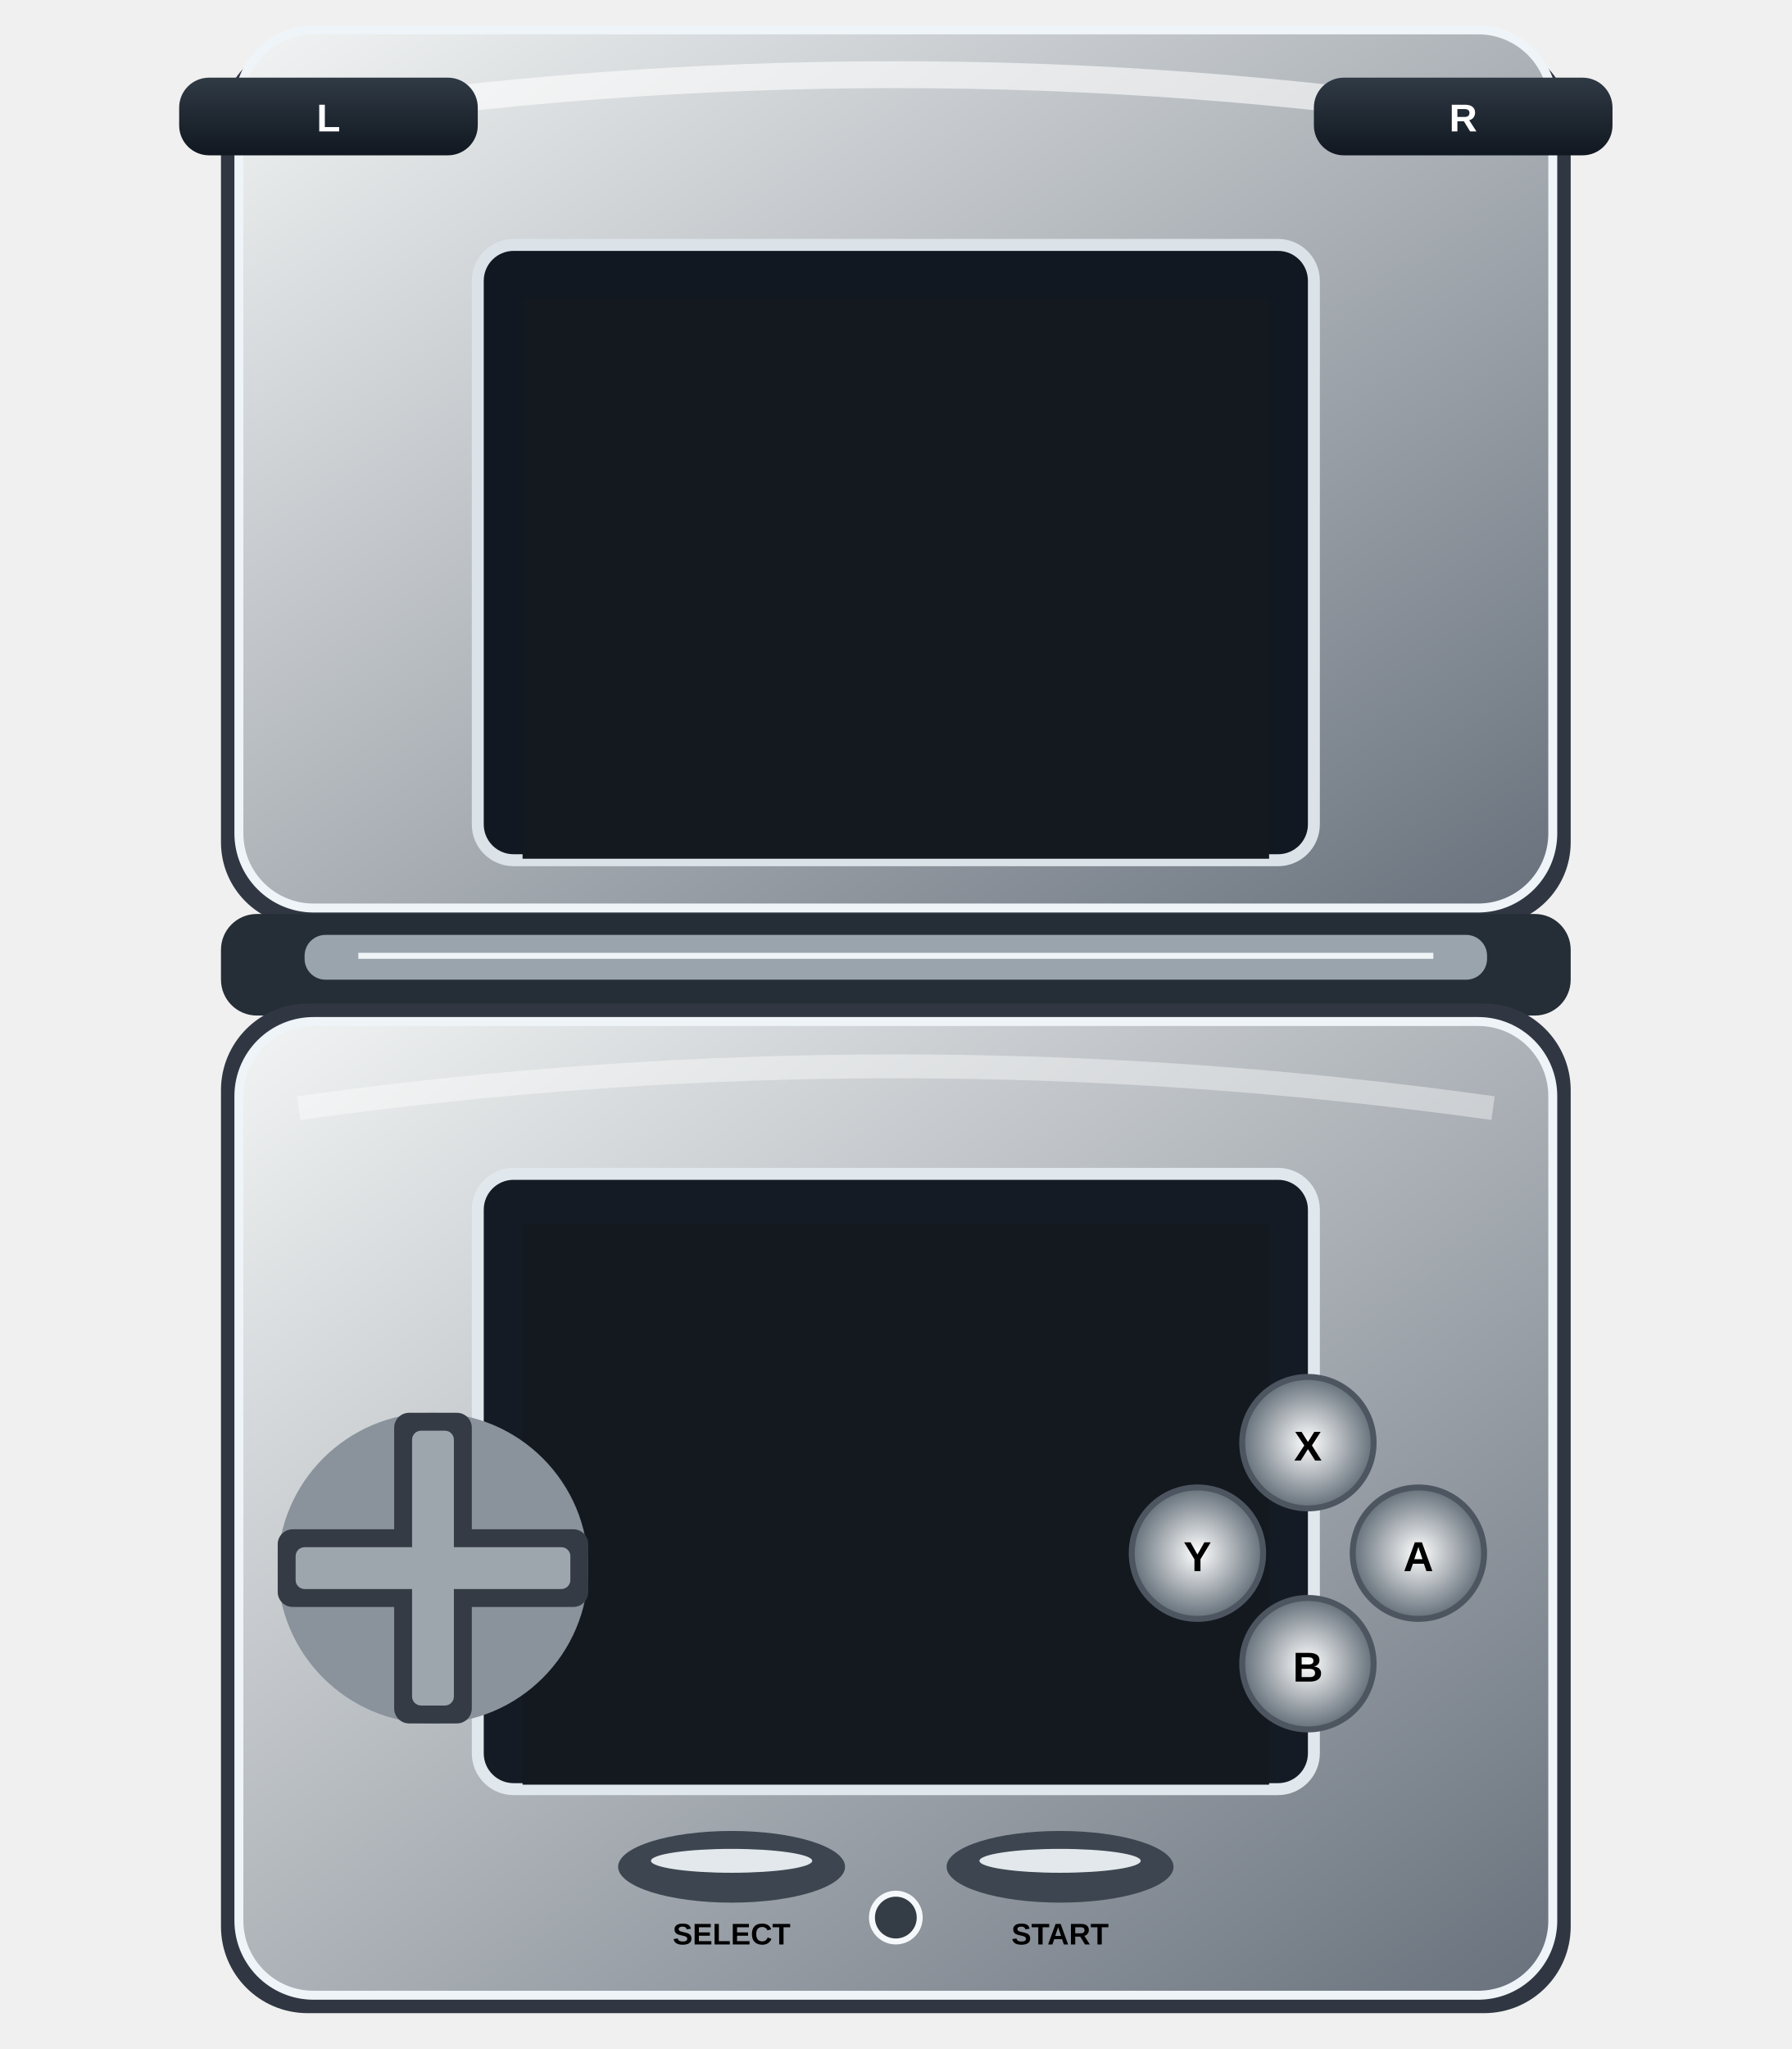
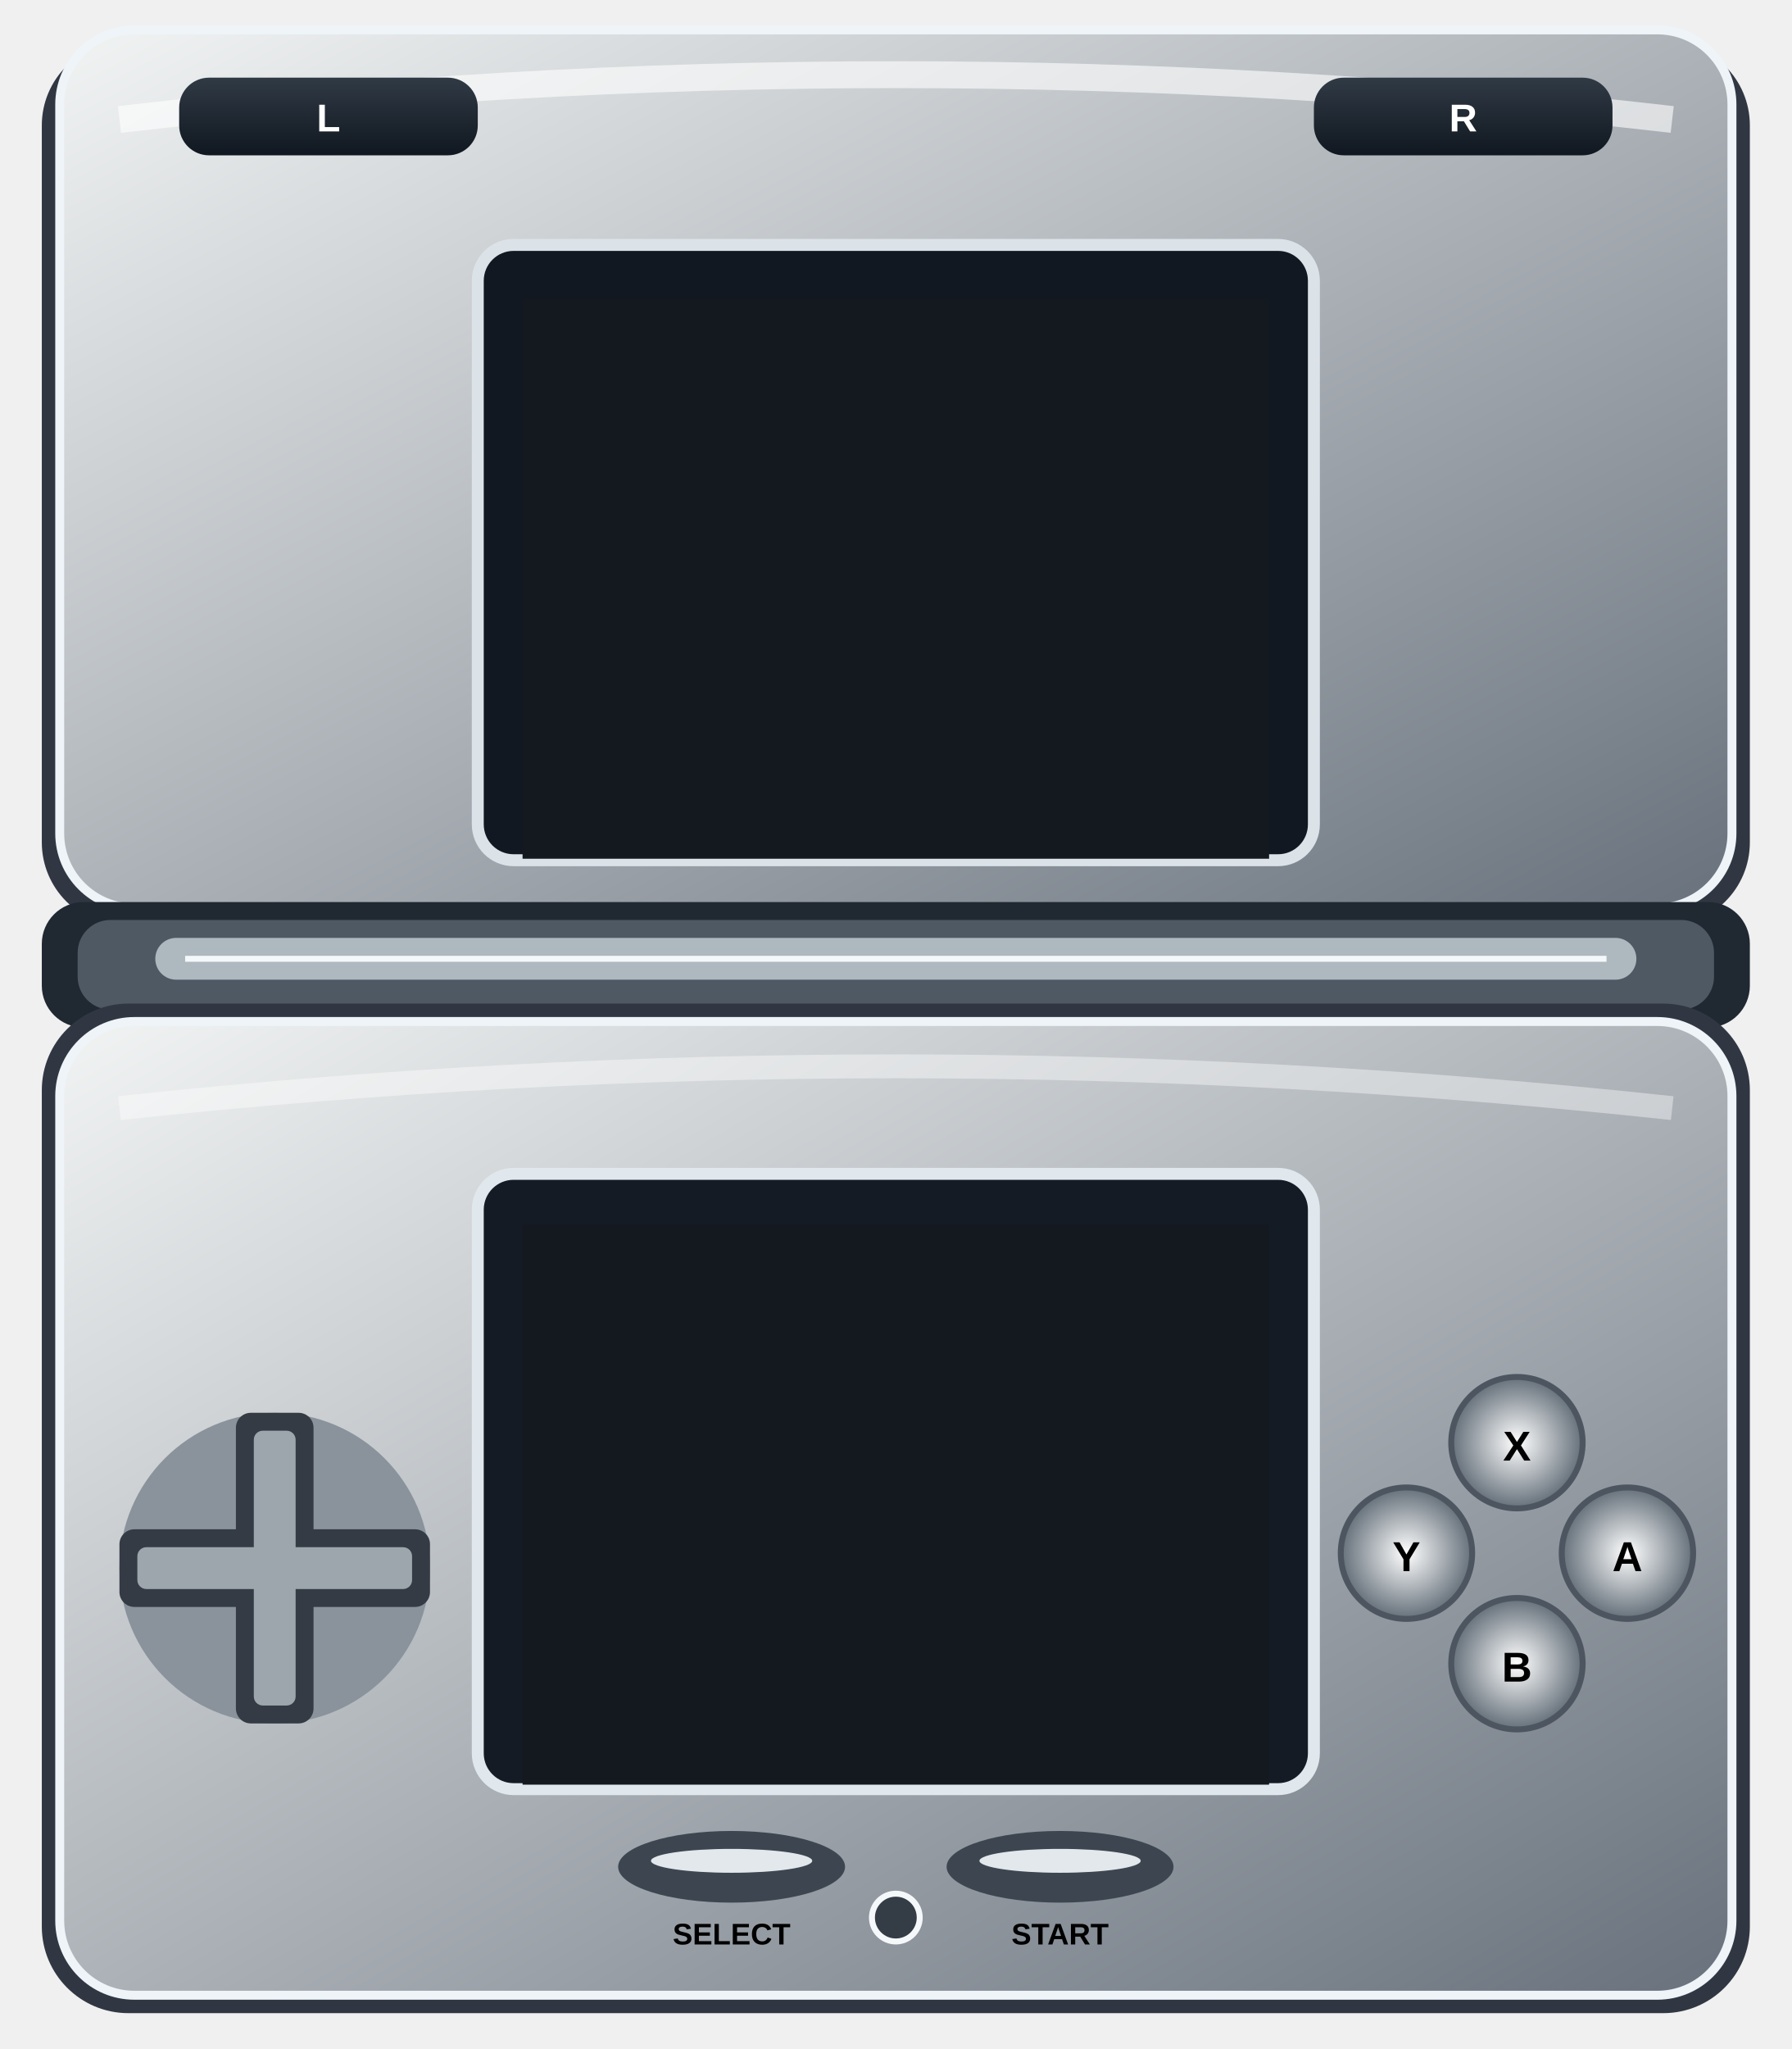
<svg xmlns="http://www.w3.org/2000/svg" version="1.2" baseProfile="tiny" viewBox="0 0 600 686">
  <defs>
    <linearGradient id="shell" x1="0" y1="0" x2="1" y2="1">
      <stop stop-color="#f2f4f4" />
      <stop offset="1" stop-color="#68717c" />
    </linearGradient>
    <linearGradient id="bezel" x1="0" y1="0" x2="0" y2="1">
      <stop stop-color="#303a45" />
      <stop offset="1" stop-color="#101720" />
    </linearGradient>
    <radialGradient id="button">
      <stop stop-color="#fff" />
      <stop offset="1" stop-color="#65707a" />
    </radialGradient>
  </defs>
-   <rect x="74" y="14" width="452" height="296" rx="28" fill="#303742" />
-   <rect x="80" y="10" width="440" height="294" rx="25" fill="url(#shell)" stroke="#eef4f8" stroke-width="3" />
-   <path d="M100 40Q300 10 500 40" fill="none" stroke="#fff" opacity=".6" stroke-width="9" />
+   <rect x="14" y="14" width="572" height="296" rx="28" fill="#303742" />
+   <rect x="20" y="10" width="560" height="294" rx="25" fill="url(#shell)" stroke="#eef4f8" stroke-width="3" />
+   <path d="M40 40Q300 10 560 40" fill="none" stroke="#fff" opacity=".6" stroke-width="9" />
  <rect x="160" y="82" width="280" height="206" rx="12" fill="#111821" stroke="#dbe3e9" stroke-width="4" />
  <rect id="screen_top" x="175" y="100" width="250" height="187.5" fill="#141920" />
  <rect x="60" y="26" width="100" height="26" rx="10" fill="url(#bezel)" />
  <rect x="440" y="26" width="100" height="26" rx="10" fill="url(#bezel)" />
  <text x="110" y="44" text-anchor="middle" font-family="Arial" font-size="13" font-weight="bold" fill="#fff">L</text>
  <text x="490" y="44" text-anchor="middle" font-family="Arial" font-size="13" font-weight="bold" fill="#fff">R</text>
-   <rect x="74" y="306" width="452" height="34" rx="12" fill="#252d36" />
-   <rect x="102" y="313" width="396" height="15" rx="7" fill="#9aa4ad" />
-   <path d="M120 320H480" stroke="#eff5f7" stroke-width="2" />
-   <rect x="74" y="336" width="452" height="338" rx="29" fill="#303742" />
-   <rect x="80" y="342" width="440" height="326" rx="25" fill="url(#shell)" stroke="#eef4f8" stroke-width="3" />
-   <path d="M100 371Q300 343 500 371" fill="none" stroke="#fff" opacity=".4" stroke-width="8" />
+   <rect x="14" y="302" width="572" height="42" rx="14" fill="#202832" />
+   <rect x="26" y="308" width="548" height="30" rx="11" fill="#4e5964" />
+   <rect x="52" y="314" width="496" height="14" rx="7" fill="#aeb8bf" />
+   <path d="M62 321H538" stroke="#f4f8fa" stroke-width="2" />
+   <rect x="14" y="336" width="572" height="338" rx="29" fill="#303742" />
+   <rect x="20" y="342" width="560" height="326" rx="25" fill="url(#shell)" stroke="#eef4f8" stroke-width="3" />
+   <path d="M40 371Q300 343 560 371" fill="none" stroke="#fff" opacity=".4" stroke-width="8" />
  <rect x="160" y="393" width="280" height="206" rx="12" fill="#141b25" stroke="#e0e8ed" stroke-width="4" />
  <rect id="touchscreen" x="175" y="410" width="250" height="187.5" fill="#141920" />
-   <circle cx="145" cy="525" r="52" fill="#8a939c" />
-   <rect x="132" y="473" width="26" height="104" rx="5" fill="#343b44" />
-   <rect x="93" y="512" width="104" height="26" rx="5" fill="#343b44" />
-   <rect x="138" y="479" width="14" height="92" rx="3" fill="#9da6ad" />
-   <rect x="99" y="518" width="92" height="14" rx="3" fill="#9da6ad" />
-   <circle cx="475" cy="520" r="22" fill="url(#button)" stroke="#4d5660" stroke-width="2" />
-   <circle cx="438" cy="557" r="22" fill="url(#button)" stroke="#4d5660" stroke-width="2" />
-   <circle cx="401" cy="520" r="22" fill="url(#button)" stroke="#4d5660" stroke-width="2" />
-   <circle cx="438" cy="483" r="22" fill="url(#button)" stroke="#4d5660" stroke-width="2" />
-   <text x="475" y="526" text-anchor="middle" font-family="Arial" font-size="14" font-weight="bold">A</text>
-   <text x="438" y="563" text-anchor="middle" font-family="Arial" font-size="14" font-weight="bold">B</text>
-   <text x="401" y="526" text-anchor="middle" font-family="Arial" font-size="14" font-weight="bold">Y</text>
-   <text x="438" y="489" text-anchor="middle" font-family="Arial" font-size="14" font-weight="bold">X</text>
+   <circle cx="92" cy="525" r="52" fill="#8a939c" />
+   <rect x="79" y="473" width="26" height="104" rx="5" fill="#343b44" />
+   <rect x="40" y="512" width="104" height="26" rx="5" fill="#343b44" />
+   <rect x="85" y="479" width="14" height="92" rx="3" fill="#9da6ad" />
+   <rect x="46" y="518" width="92" height="14" rx="3" fill="#9da6ad" />
+   <circle cx="545" cy="520" r="22" fill="url(#button)" stroke="#4d5660" stroke-width="2" />
+   <circle cx="508" cy="557" r="22" fill="url(#button)" stroke="#4d5660" stroke-width="2" />
+   <circle cx="471" cy="520" r="22" fill="url(#button)" stroke="#4d5660" stroke-width="2" />
+   <circle cx="508" cy="483" r="22" fill="url(#button)" stroke="#4d5660" stroke-width="2" />
+   <text x="545" y="526" text-anchor="middle" font-family="Arial" font-size="14" font-weight="bold">A</text>
+   <text x="508" y="563" text-anchor="middle" font-family="Arial" font-size="14" font-weight="bold">B</text>
+   <text x="471" y="526" text-anchor="middle" font-family="Arial" font-size="14" font-weight="bold">Y</text>
+   <text x="508" y="489" text-anchor="middle" font-family="Arial" font-size="14" font-weight="bold">X</text>
  <ellipse cx="245" cy="625" rx="38" ry="12" fill="#3d4650" />
  <ellipse cx="355" cy="625" rx="38" ry="12" fill="#3d4650" />
  <ellipse cx="245" cy="623" rx="27" ry="4" fill="#e2e8eb" />
  <ellipse cx="355" cy="623" rx="27" ry="4" fill="#e2e8eb" />
  <text x="245" y="651" text-anchor="middle" font-family="Arial" font-size="10" font-weight="bold">SELECT</text>
  <text x="355" y="651" text-anchor="middle" font-family="Arial" font-size="10" font-weight="bold">START</text>
  <circle cx="300" cy="642" r="8" fill="#343c45" stroke="#f5f8fa" stroke-width="2" />
</svg>
